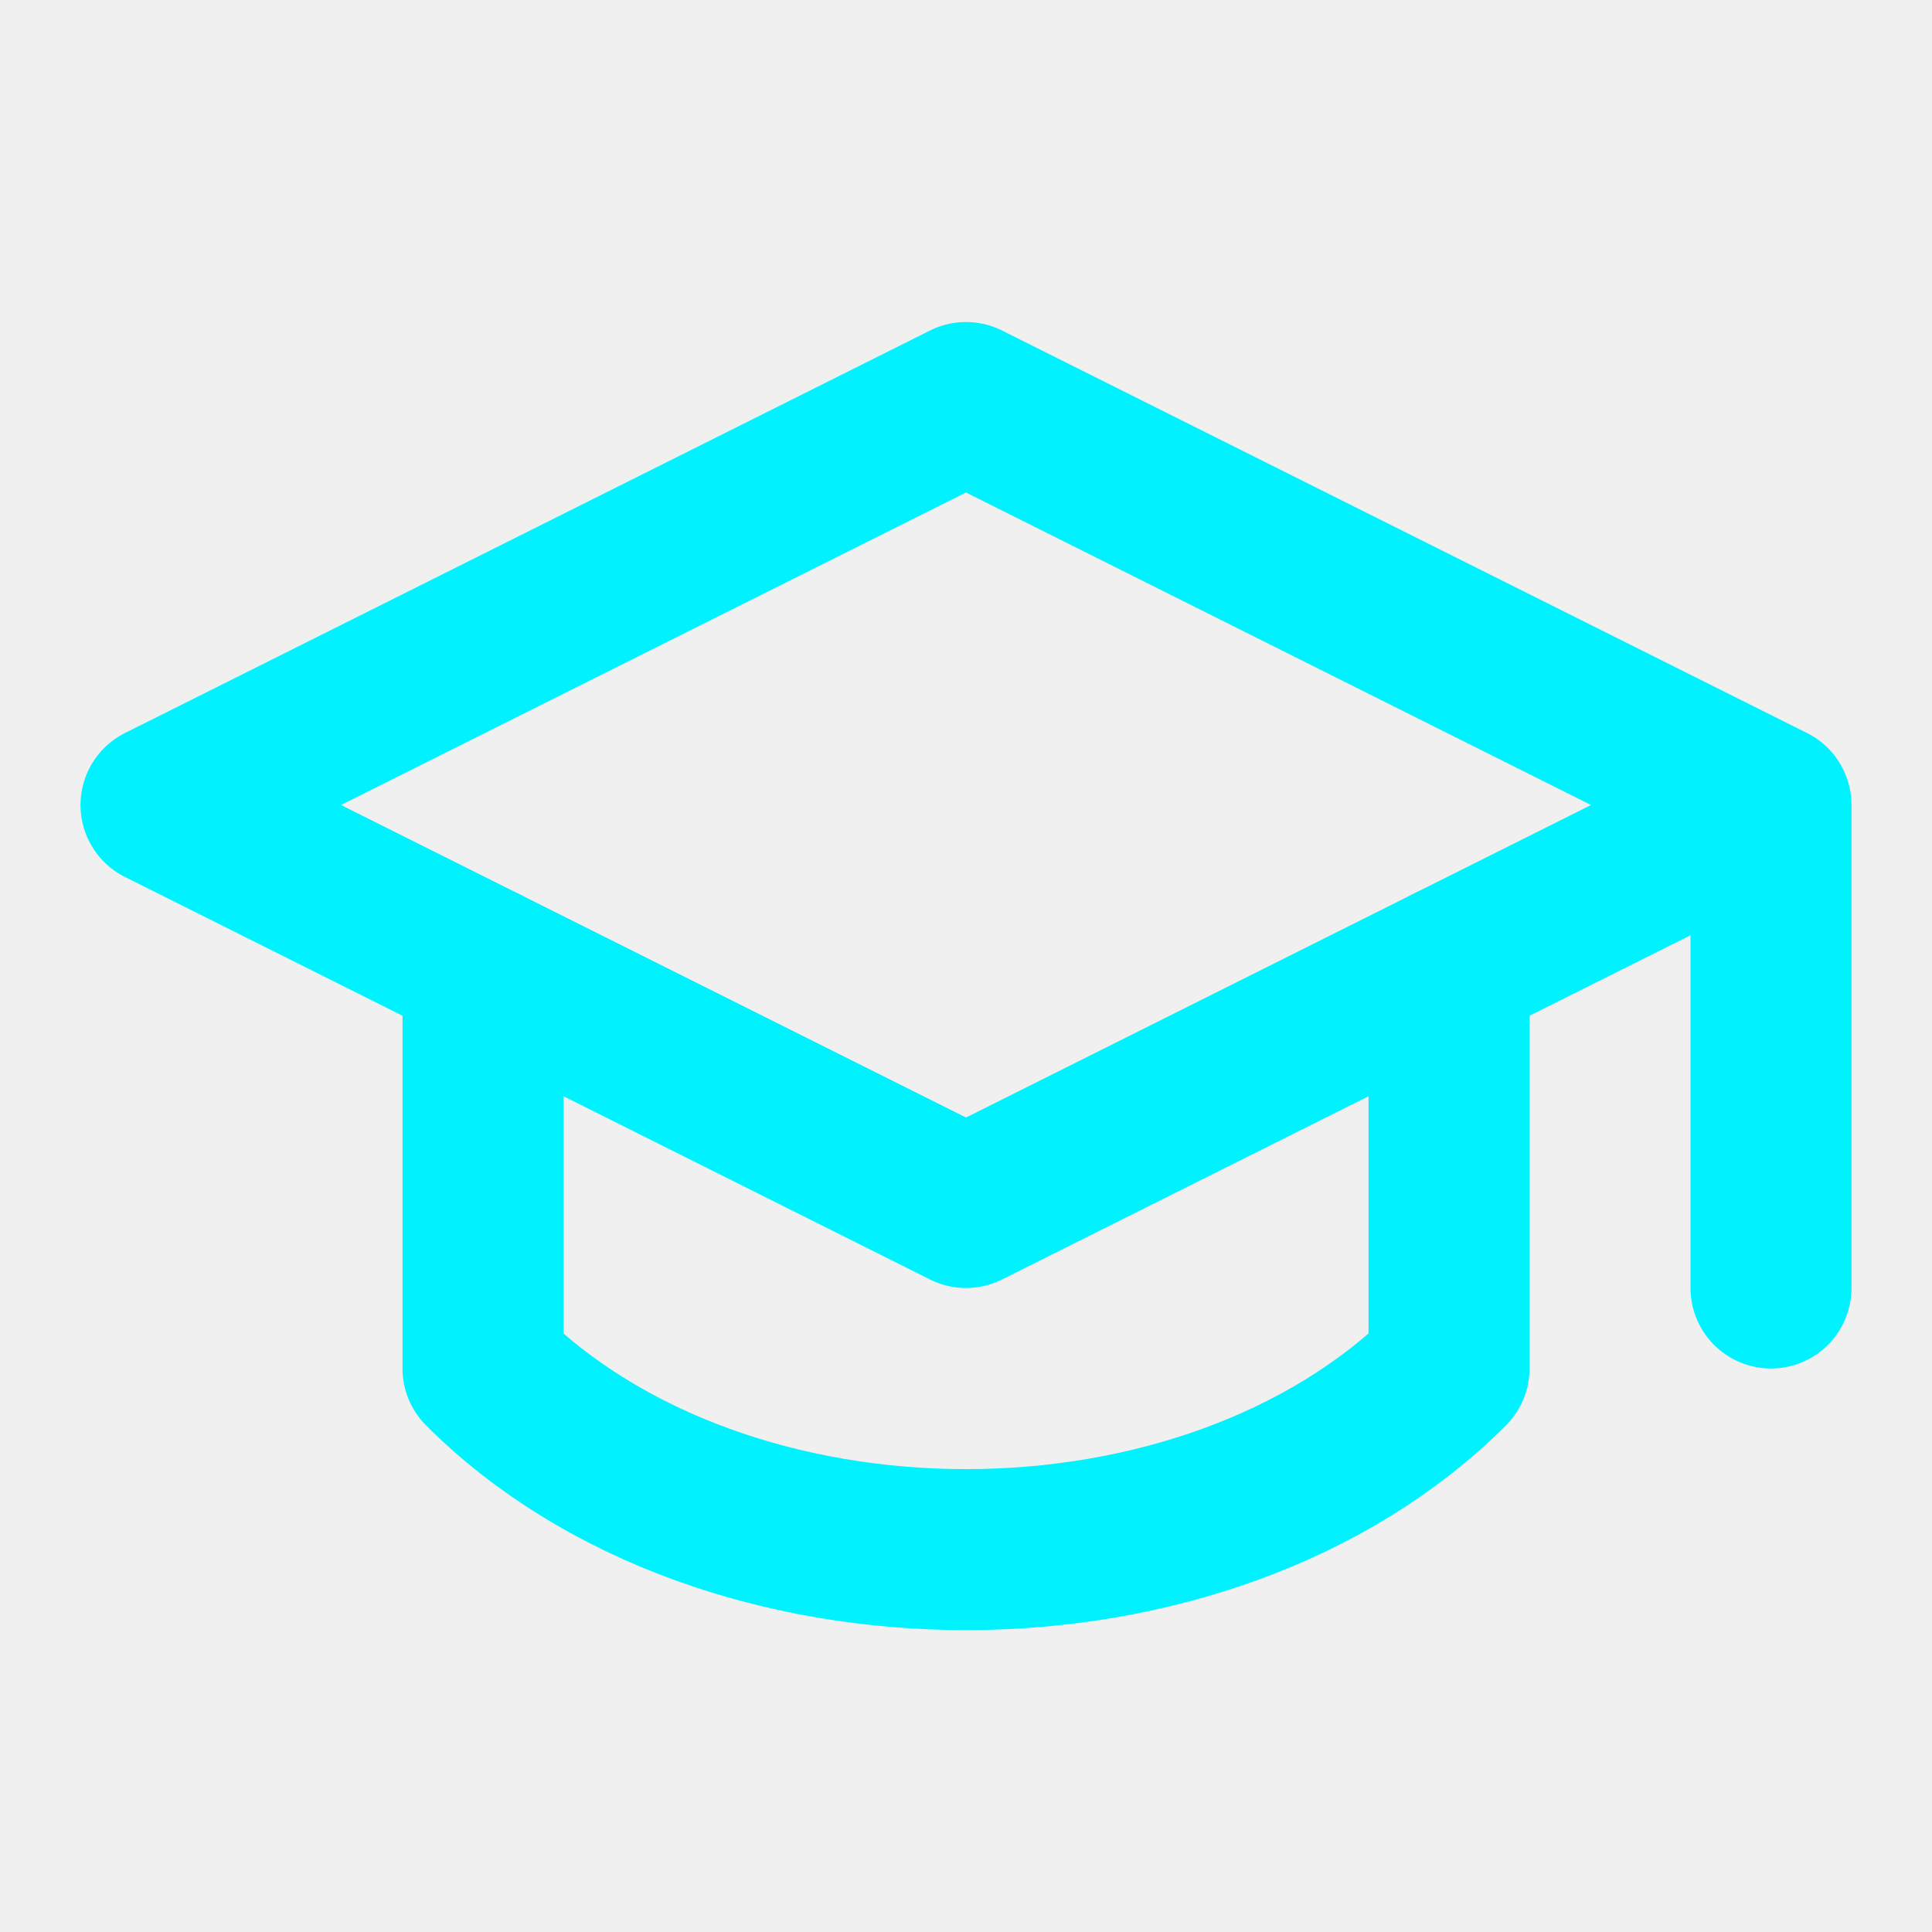
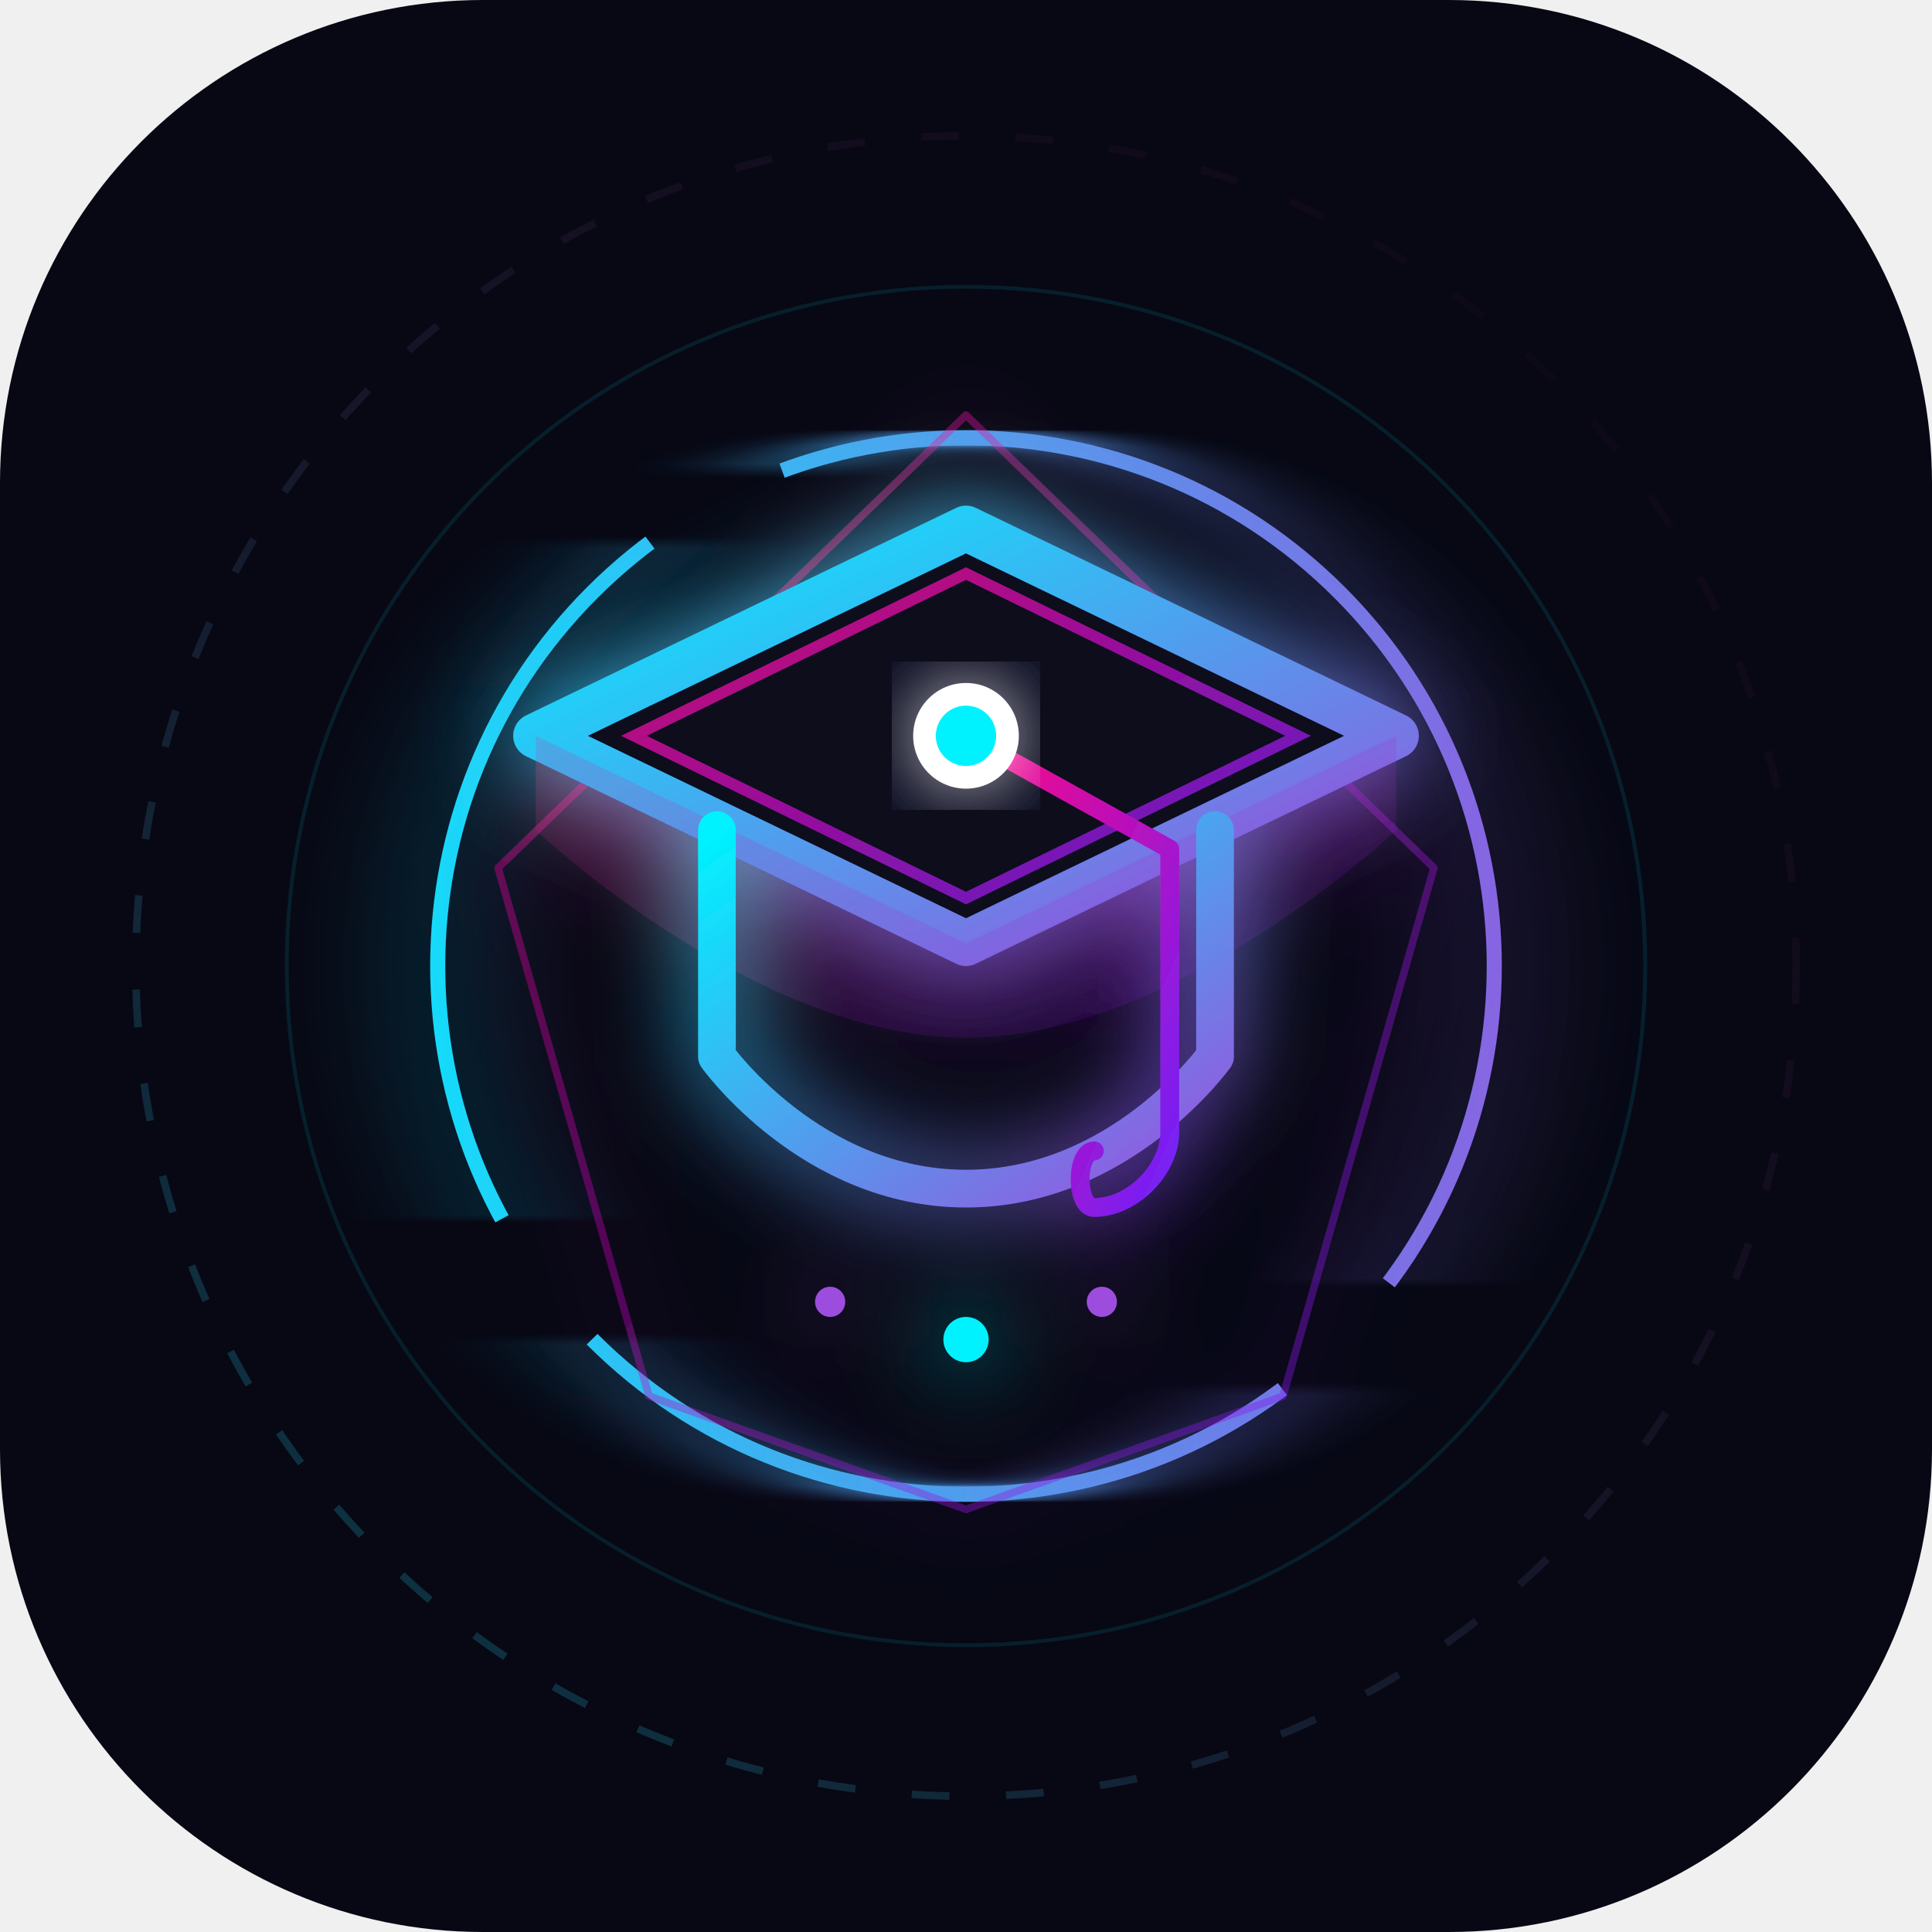
- <svg xmlns="http://www.w3.org/2000/svg" viewBox="0 0 24 24" fill="none" stroke="#00f2ff" stroke-width="2" stroke-linecap="round" stroke-linejoin="round">
-   <path d="M22 10v6M2 10l10-5 10 5-10 5z" />
-   <path d="M6 12v5c3 3 9 3 12 0v-5" />
+ <svg xmlns="http://www.w3.org/2000/svg" viewBox="0 0 512 512" width="100%" height="100%">
+   <defs>
+     <linearGradient id="gradient-primary" x1="0%" y1="0%" x2="100%" y2="100%">
+       <stop offset="0%" stop-color="#00f2ff" />
+       <stop offset="100%" stop-color="#9d4edd" />
+     </linearGradient>
+     <linearGradient id="gradient-accent" x1="0%" y1="0%" x2="100%" y2="100%">
+       <stop offset="0%" stop-color="#ff007f" />
+       <stop offset="100%" stop-color="#7122fa" />
+     </linearGradient>
+     <linearGradient id="gradient-glow" x1="0%" y1="100%" x2="100%" y2="0%">
+       <stop offset="0%" stop-color="#00f2ff" stop-opacity="0.8" />
+       <stop offset="100%" stop-color="#ff007f" stop-opacity="0" />
+     </linearGradient>
+     <filter id="neon-glow" x="-20%" y="-20%" width="140%" height="140%">
+       <feGaussianBlur stdDeviation="12" result="blur" />
+       <feMerge>
+         <feMergeNode in="blur" />
+         <feMergeNode in="SourceGraphic" />
+       </feMerge>
+     </filter>
+   </defs>
+   <rect width="512" height="512" rx="128" fill="#070814" />
+   <circle cx="256" cy="256" r="220" fill="none" stroke="url(#gradient-glow)" stroke-width="2" stroke-dasharray="10 15" opacity="0.3" />
+   <circle cx="256" cy="256" r="180" fill="none" stroke="#00f2ff" stroke-width="1" opacity="0.1" />
+   <circle cx="256" cy="256" r="140" fill="none" stroke="url(#gradient-primary)" stroke-width="4" stroke-dasharray="200 40" transform="rotate(-45 256 256)" filter="url(#neon-glow)" />
+   <g transform="translate(0, -10)" filter="url(#neon-glow)">
+     <path d="M256,120 L380,240 L340,380 L256,410 L172,380 L132,240 Z" fill="none" stroke="url(#gradient-accent)" stroke-width="2" stroke-linejoin="round" opacity="0.4" />
+     <polygon points="256,150 370,205 256,260 142,205" fill="#090a1f" stroke="url(#gradient-primary)" stroke-width="12" stroke-linejoin="round" />
+     <polygon points="256,162 344,205 256,248 168,205" fill="none" stroke="url(#gradient-accent)" stroke-width="3" opacity="0.8" />
+     <path d="M142,205 L142,230 C142,230 200,285 256,285 C312,285 370,230 370,230 L370,205 L256,260 Z" fill="url(#gradient-accent)" opacity="0.15" />
+     <path d="M190,230 L190,290 C190,290 215,325 256,325 C297,325 322,290 322,290 L322,230" fill="none" stroke="url(#gradient-primary)" stroke-width="10" stroke-linecap="round" stroke-linejoin="round" />
+     <path d="M256,205 L310,235 L310,310 C310,320 300,330 290,330 C285,330 285,315 290,315" fill="none" stroke="url(#gradient-accent)" stroke-width="5" stroke-linecap="round" stroke-linejoin="round" />
+     <circle cx="256" cy="205" r="14" fill="#ffffff" filter="url(#neon-glow)" />
+     <circle cx="256" cy="205" r="8" fill="#00f2ff" />
+     <circle cx="256" cy="365" r="6" fill="#00f2ff" />
+     <circle cx="220" cy="355" r="4" fill="#9d4edd" />
+     <circle cx="292" cy="355" r="4" fill="#9d4edd" />
+   </g>
</svg>
